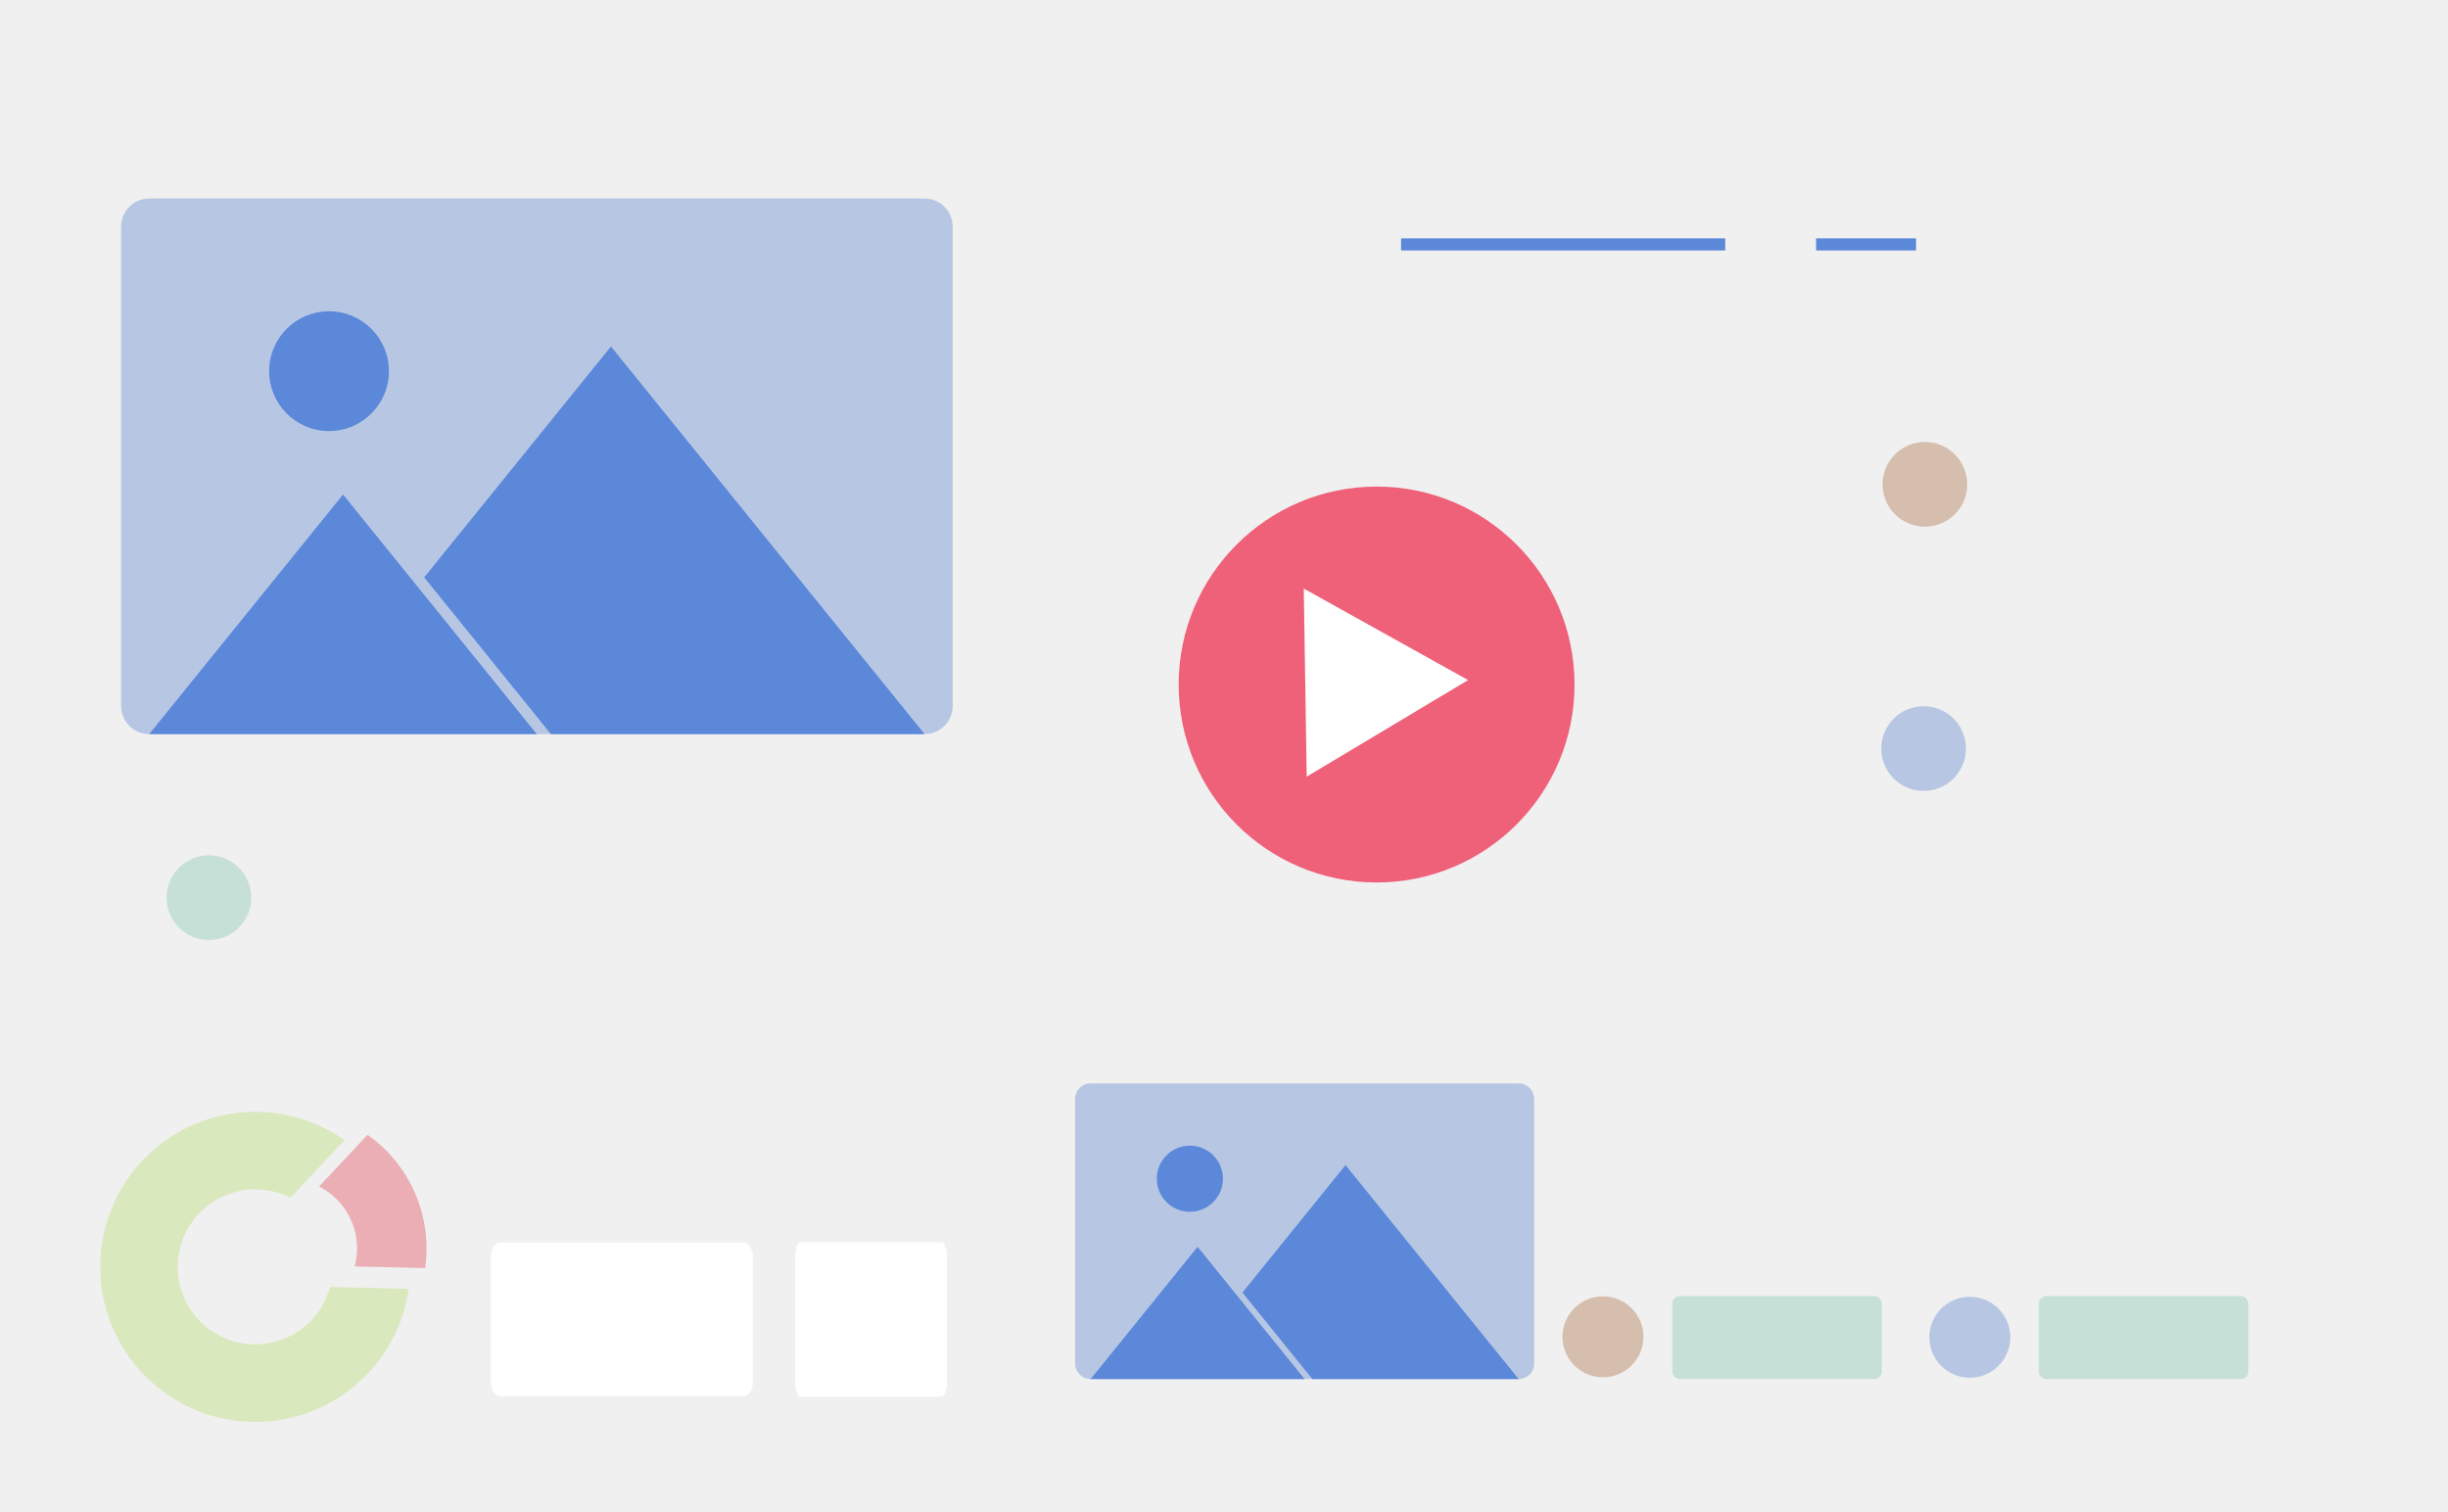
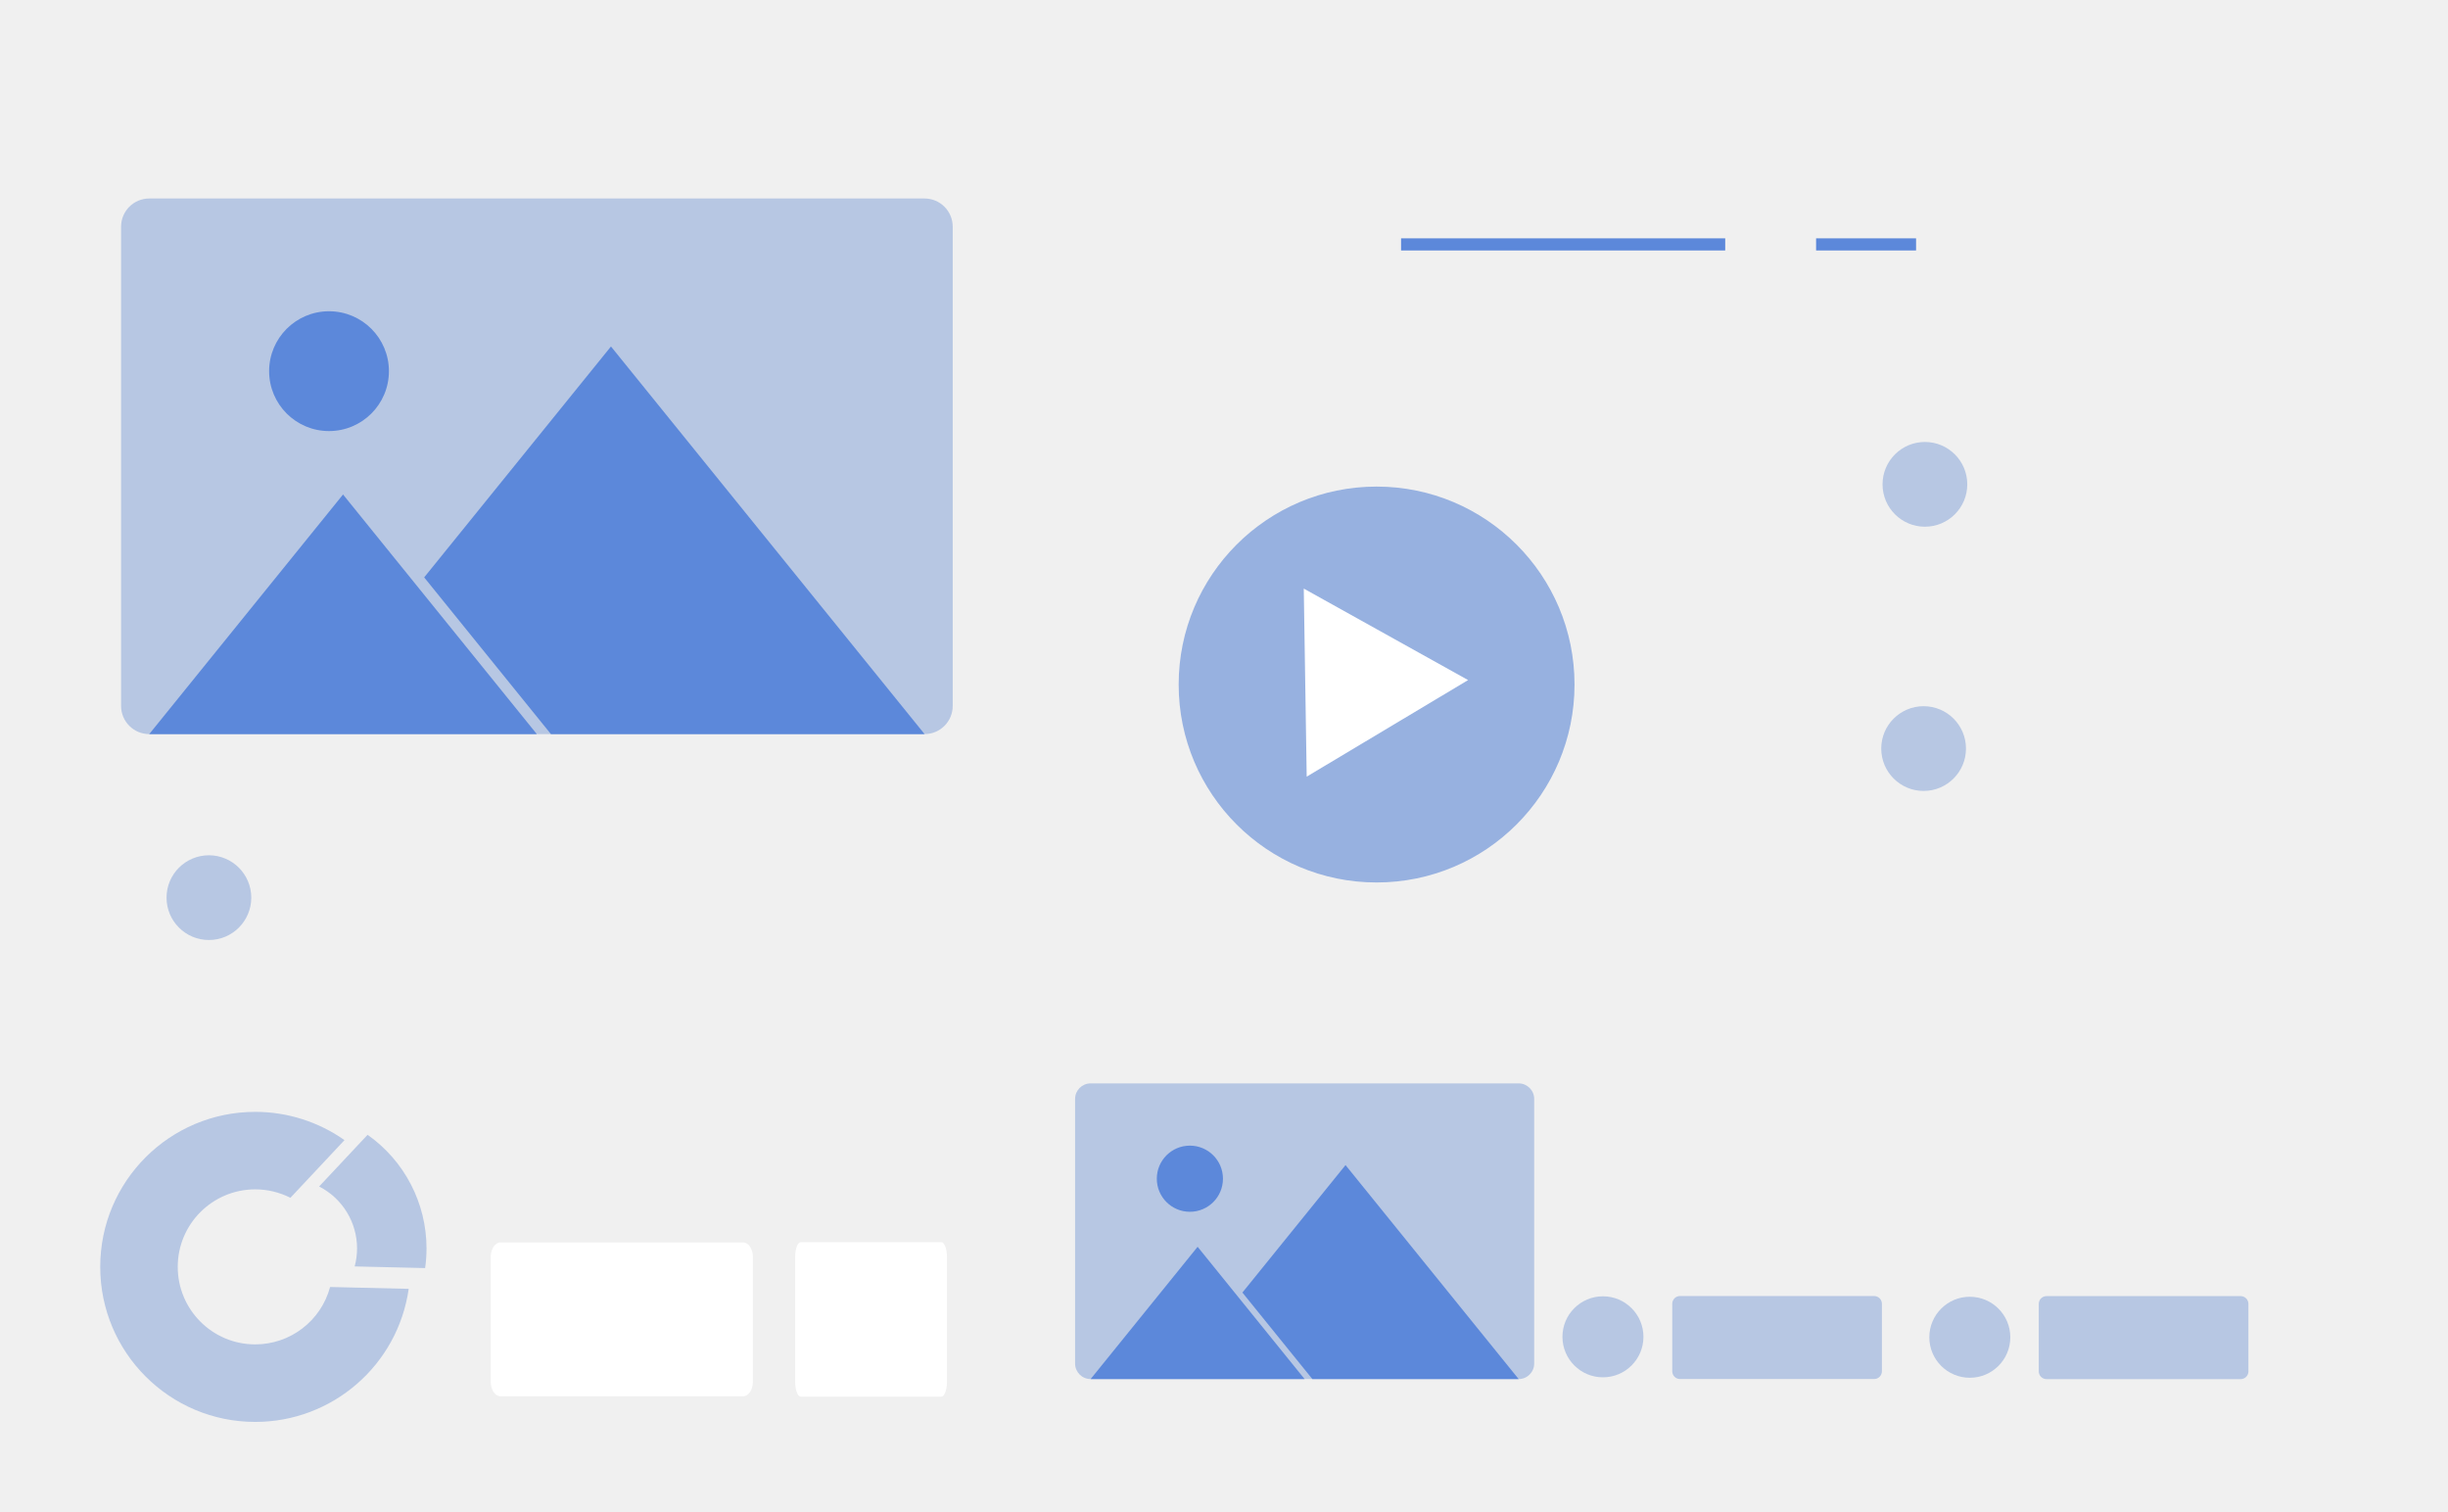
<svg xmlns="http://www.w3.org/2000/svg" width="1202.969" height="742.758" viewBox="0 0 318.286 196.521" version="1.1" id="svg1365">
  <defs id="defs1359" />
  <g id="layer3" style="display:inline" transform="translate(0.5400334,0.529246)">
    <rect style="fill:#b7c7e3;fill-opacity:1;stroke:none;stroke-width:2.007;stroke-linecap:round;stroke-linejoin:round;stroke-miterlimit:4;stroke-dasharray:none;stroke-opacity:1;paint-order:stroke fill markers" id="rect2240-8-9" width="108.128" height="69.636" x="15.203" y="25.276" rx="3.665" ry="3.665" />
    <path style="fill:#5c88da;fill-opacity:1;stroke:none;stroke-width:1.058;stroke-linecap:round;stroke-linejoin:round;stroke-miterlimit:4;stroke-dasharray:none;stroke-opacity:1;paint-order:stroke fill markers" id="path2214-2-4" transform="matrix(1.061186,0,0,0.7574903,123.4343,-17.48873)" d="m -51.053,148.386 -23.745,0 -23.745,0 11.873,-20.564 11.873,-20.564 11.873,20.564 z" />
    <path id="path2214-5-6-8" style="fill:#5c88da;fill-opacity:1;stroke:none;stroke-width:1.535;stroke-linecap:round;stroke-linejoin:round;stroke-miterlimit:4;stroke-dasharray:none;stroke-opacity:1;paint-order:stroke fill markers" d="m 78.897,44.516 -20.387,25.198 -3.9,4.821 3.882,4.8 12.599,15.577 h 7.807 40.775 L 99.285,69.714 Z" />
    <circle style="fill:#5c88da;fill-opacity:1;stroke:none;stroke-width:0.458;stroke-linecap:round;stroke-linejoin:round;stroke-miterlimit:4;stroke-dasharray:none;stroke-opacity:1;paint-order:stroke fill markers" id="path2238-6-1" cx="42.239" cy="47.725" r="7.788" />
-     <circle style="fill:#ef6079;fill-opacity:1;stroke:none;stroke-width:2.472;stroke-linecap:round;stroke-linejoin:round;stroke-miterlimit:4;stroke-dasharray:none;stroke-opacity:1;paint-order:stroke fill markers" id="path2485-7-5-2" cx="178.443" cy="88.465" r="25.734" />
+     <circle style="fill:#97b1e0;fill-opacity:1;stroke:none;stroke-width:2.472;stroke-linecap:round;stroke-linejoin:round;stroke-miterlimit:4;stroke-dasharray:none;stroke-opacity:1;paint-order:stroke fill markers" id="path2485-7-5-2" cx="178.443" cy="88.465" r="25.734" />
    <path style="fill:#ffffff;fill-opacity:1;stroke:none;stroke-width:0.529;stroke-linecap:round;stroke-linejoin:round;stroke-miterlimit:4;stroke-dasharray:none;stroke-opacity:1;paint-order:stroke fill markers" id="path3340-8" transform="matrix(2.082641,0.05576225,-0.05576225,2.082641,-16.79879,-33.07887)" d="m 100.943,55.38 -9.908,6.294 -0.497,-11.727 z" />
-     <path id="path3373-0-1-1" style="fill:#dae8be;fill-opacity:1;stroke:none;stroke-width:0.436;stroke-linecap:round;stroke-linejoin:round;stroke-miterlimit:4;stroke-dasharray:none;stroke-opacity:1;paint-order:stroke fill markers" d="m 32.647,144.022 a 20.156,20.156 0 0 0 -20.155,20.155 20.156,20.156 0 0 0 20.155,20.156 20.156,20.156 0 0 0 19.952,-17.302 l -10.22,-0.239 a 10.078,10.078 0 0 1 -9.732,7.462 10.078,10.078 0 0 1 -10.078,-10.078 10.078,10.078 0 0 1 10.073,-10.078 10.078,10.078 0 0 1 0.005,0 10.078,10.078 0 0 1 4.572,1.097 l 7.032,-7.499 A 20.156,20.156 0 0 0 32.647,144.022 Z" />
-     <path id="path3373-1-5-8" style="fill:#eaaeb4;fill-opacity:1;stroke:none;stroke-width:0.391;stroke-linecap:round;stroke-linejoin:round;stroke-miterlimit:4;stroke-dasharray:none;stroke-opacity:1;paint-order:stroke fill markers" d="m 47.252,147.004 -6.302,6.721 c 3.027,1.541 4.934,4.651 4.934,8.048 -6.4e-5,0.792 -0.104,1.58 -0.31,2.344 l 9.159,0.214 c 0.121,-0.847 0.182,-1.702 0.182,-2.558 -1.5e-4,-5.877 -2.859,-11.386 -7.664,-14.769 z" />
+     <path id="path3373-0-1-1" style="fill:#b7c7e3;fill-opacity:1;stroke:none;stroke-width:0.436;stroke-linecap:round;stroke-linejoin:round;stroke-miterlimit:4;stroke-dasharray:none;stroke-opacity:1;paint-order:stroke fill markers" d="m 32.647,144.022 a 20.156,20.156 0 0 0 -20.155,20.155 20.156,20.156 0 0 0 20.155,20.156 20.156,20.156 0 0 0 19.952,-17.302 l -10.22,-0.239 a 10.078,10.078 0 0 1 -9.732,7.462 10.078,10.078 0 0 1 -10.078,-10.078 10.078,10.078 0 0 1 10.073,-10.078 10.078,10.078 0 0 1 0.005,0 10.078,10.078 0 0 1 4.572,1.097 l 7.032,-7.499 A 20.156,20.156 0 0 0 32.647,144.022 Z" />
+     <path id="path3373-1-5-8" style="fill:#b7c7e3;fill-opacity:1;stroke:none;stroke-width:0.391;stroke-linecap:round;stroke-linejoin:round;stroke-miterlimit:4;stroke-dasharray:none;stroke-opacity:1;paint-order:stroke fill markers" d="m 47.252,147.004 -6.302,6.721 c 3.027,1.541 4.934,4.651 4.934,8.048 -6.4e-5,0.792 -0.104,1.58 -0.31,2.344 l 9.159,0.214 c 0.121,-0.847 0.182,-1.702 0.182,-2.558 -1.5e-4,-5.877 -2.859,-11.386 -7.664,-14.769 z" />
    <rect style="fill:#ffffff;fill-opacity:1;stroke:none;stroke-width:0.77;stroke-linecap:round;stroke-linejoin:round;stroke-miterlimit:4;stroke-dasharray:none;stroke-opacity:1;paint-order:stroke fill markers" id="rect2487-2-2-65-8" width="34.082" height="19.998" x="63.266" y="161.001" rx="1.265" ry="1.875" />
    <rect style="fill:#ffffff;fill-opacity:1;stroke:none;stroke-width:0.587;stroke-linecap:round;stroke-linejoin:round;stroke-miterlimit:4;stroke-dasharray:none;stroke-opacity:1;paint-order:stroke fill markers" id="rect2487-2-2-3-1" width="19.73" height="20.08" x="102.849" y="160.965" rx="0.732" ry="1.882" />
-     <circle style="fill:#c7e0d7;fill-opacity:1;stroke:none;stroke-width:0.529;stroke-linecap:round;stroke-linejoin:round;stroke-miterlimit:4;stroke-dasharray:none;stroke-opacity:1;paint-order:stroke fill markers" id="path2485-7-93-9" cx="26.622" cy="116.172" r="5.508" />
-     <rect style="fill:#c7e0d7;fill-opacity:1;stroke:none;stroke-width:0.506;stroke-linecap:round;stroke-linejoin:round;stroke-miterlimit:4;stroke-dasharray:none;stroke-opacity:1;paint-order:stroke fill markers" id="rect2487-2-2-6" width="27.26" height="10.793" x="264.537" y="167.977" rx="1.012" ry="1.012" />
+     <circle style="fill:#b7c7e3;fill-opacity:1;stroke:none;stroke-width:0.529;stroke-linecap:round;stroke-linejoin:round;stroke-miterlimit:4;stroke-dasharray:none;stroke-opacity:1;paint-order:stroke fill markers" id="path2485-7-93-9" cx="26.622" cy="116.172" r="5.508" />
+     <rect style="fill:#b7c7e3;fill-opacity:1;stroke:none;stroke-width:0.506;stroke-linecap:round;stroke-linejoin:round;stroke-miterlimit:4;stroke-dasharray:none;stroke-opacity:1;paint-order:stroke fill markers" id="rect2487-2-2-6" width="27.26" height="10.793" x="264.537" y="167.977" rx="1.012" ry="1.012" />
    <rect style="fill:#b7c7e3;fill-opacity:1;stroke:none;stroke-width:1.108;stroke-linecap:round;stroke-linejoin:round;stroke-miterlimit:4;stroke-dasharray:none;stroke-opacity:1;paint-order:stroke fill markers" id="rect2240-93" width="59.693" height="38.443" x="139.241" y="140.32" rx="2.023" ry="2.023" />
    <path style="fill:#5c88da;fill-opacity:1;stroke:none;stroke-width:1.058;stroke-linecap:round;stroke-linejoin:round;stroke-miterlimit:4;stroke-dasharray:none;stroke-opacity:1;paint-order:stroke fill markers" id="path2214-9" transform="matrix(0.5858306,0,0,0.4181746,198.9909,116.7113)" d="m -51.053,148.386 -23.745,0 -23.745,0 11.873,-20.564 11.873,-20.564 11.873,20.564 z" />
    <path id="path2214-5-4" style="fill:#5c88da;fill-opacity:1;stroke:none;stroke-width:0.848;stroke-linecap:round;stroke-linejoin:round;stroke-miterlimit:4;stroke-dasharray:none;stroke-opacity:1;paint-order:stroke fill markers" d="m 174.404,150.941 -11.255,13.911 -2.153,2.662 2.143,2.65 6.955,8.599 h 4.31 22.51 l -11.255,-13.911 z" />
    <circle style="fill:#5c88da;fill-opacity:1;stroke:none;stroke-width:0.253;stroke-linecap:round;stroke-linejoin:round;stroke-miterlimit:4;stroke-dasharray:none;stroke-opacity:1;paint-order:stroke fill markers" id="path2238-7" cx="154.167" cy="152.713" r="4.3" />
    <path id="path2209-3" style="display:inline;fill:none;stroke:#5c88da;stroke-width:1.575;stroke-linecap:butt;stroke-linejoin:miter;stroke-miterlimit:4;stroke-dasharray:none;stroke-opacity:1" d="m 235.586,31.245 h 12.998 m -66.959,0 h 42.145" />
-     <circle style="display:inline;fill:#d6beaf;fill-opacity:1;stroke:none;stroke-width:0.529;stroke-linecap:round;stroke-linejoin:round;stroke-miterlimit:4;stroke-dasharray:none;stroke-opacity:1;paint-order:stroke fill markers" id="path2485-7-93-9-5" cx="249.734" cy="62.439" r="5.508" />
+     <circle style="display:inline;fill:#b7c7e3;fill-opacity:1;stroke:none;stroke-width:0.529;stroke-linecap:round;stroke-linejoin:round;stroke-miterlimit:4;stroke-dasharray:none;stroke-opacity:1;paint-order:stroke fill markers" id="path2485-7-93-9-5" cx="249.734" cy="62.439" r="5.508" />
    <circle style="display:inline;fill:#b7c7e3;fill-opacity:1;stroke:none;stroke-width:0.529;stroke-linecap:round;stroke-linejoin:round;stroke-miterlimit:4;stroke-dasharray:none;stroke-opacity:1;paint-order:stroke fill markers" id="path2485-7-93-9-9" cx="249.565" cy="96.791" r="5.508" />
-     <circle style="display:inline;fill:#d6beaf;fill-opacity:1;stroke:none;stroke-width:1.058;stroke-linecap:round;stroke-linejoin:round;stroke-miterlimit:4;stroke-dasharray:none;stroke-opacity:1;paint-order:stroke fill markers" id="path2485-5-0" cx="207.873" cy="173.268" r="5.265" />
-     <rect style="display:inline;fill:#c7e0d7;fill-opacity:1;stroke:none;stroke-width:1.058;stroke-linecap:round;stroke-linejoin:round;stroke-miterlimit:4;stroke-dasharray:none;stroke-opacity:1;paint-order:stroke fill markers" id="rect2487-6-2" width="27.26" height="10.793" x="216.883" y="167.965" rx="1.012" ry="1.012" />
+     <circle style="display:inline;fill:#b7c7e3;fill-opacity:1;stroke:none;stroke-width:1.058;stroke-linecap:round;stroke-linejoin:round;stroke-miterlimit:4;stroke-dasharray:none;stroke-opacity:1;paint-order:stroke fill markers" id="path2485-5-0" cx="207.873" cy="173.268" r="5.265" />
+     <rect style="display:inline;fill:#b7c7e3;fill-opacity:1;stroke:none;stroke-width:1.058;stroke-linecap:round;stroke-linejoin:round;stroke-miterlimit:4;stroke-dasharray:none;stroke-opacity:1;paint-order:stroke fill markers" id="rect2487-6-2" width="27.26" height="10.793" x="216.883" y="167.965" rx="1.012" ry="1.012" />
    <circle style="display:inline;fill:#b7c7e3;fill-opacity:1;stroke:none;stroke-width:1.058;stroke-linecap:round;stroke-linejoin:round;stroke-miterlimit:4;stroke-dasharray:none;stroke-opacity:1;paint-order:stroke fill markers" id="path2485-0-93-3" cx="255.573" cy="173.327" r="5.265" />
  </g>
</svg>
